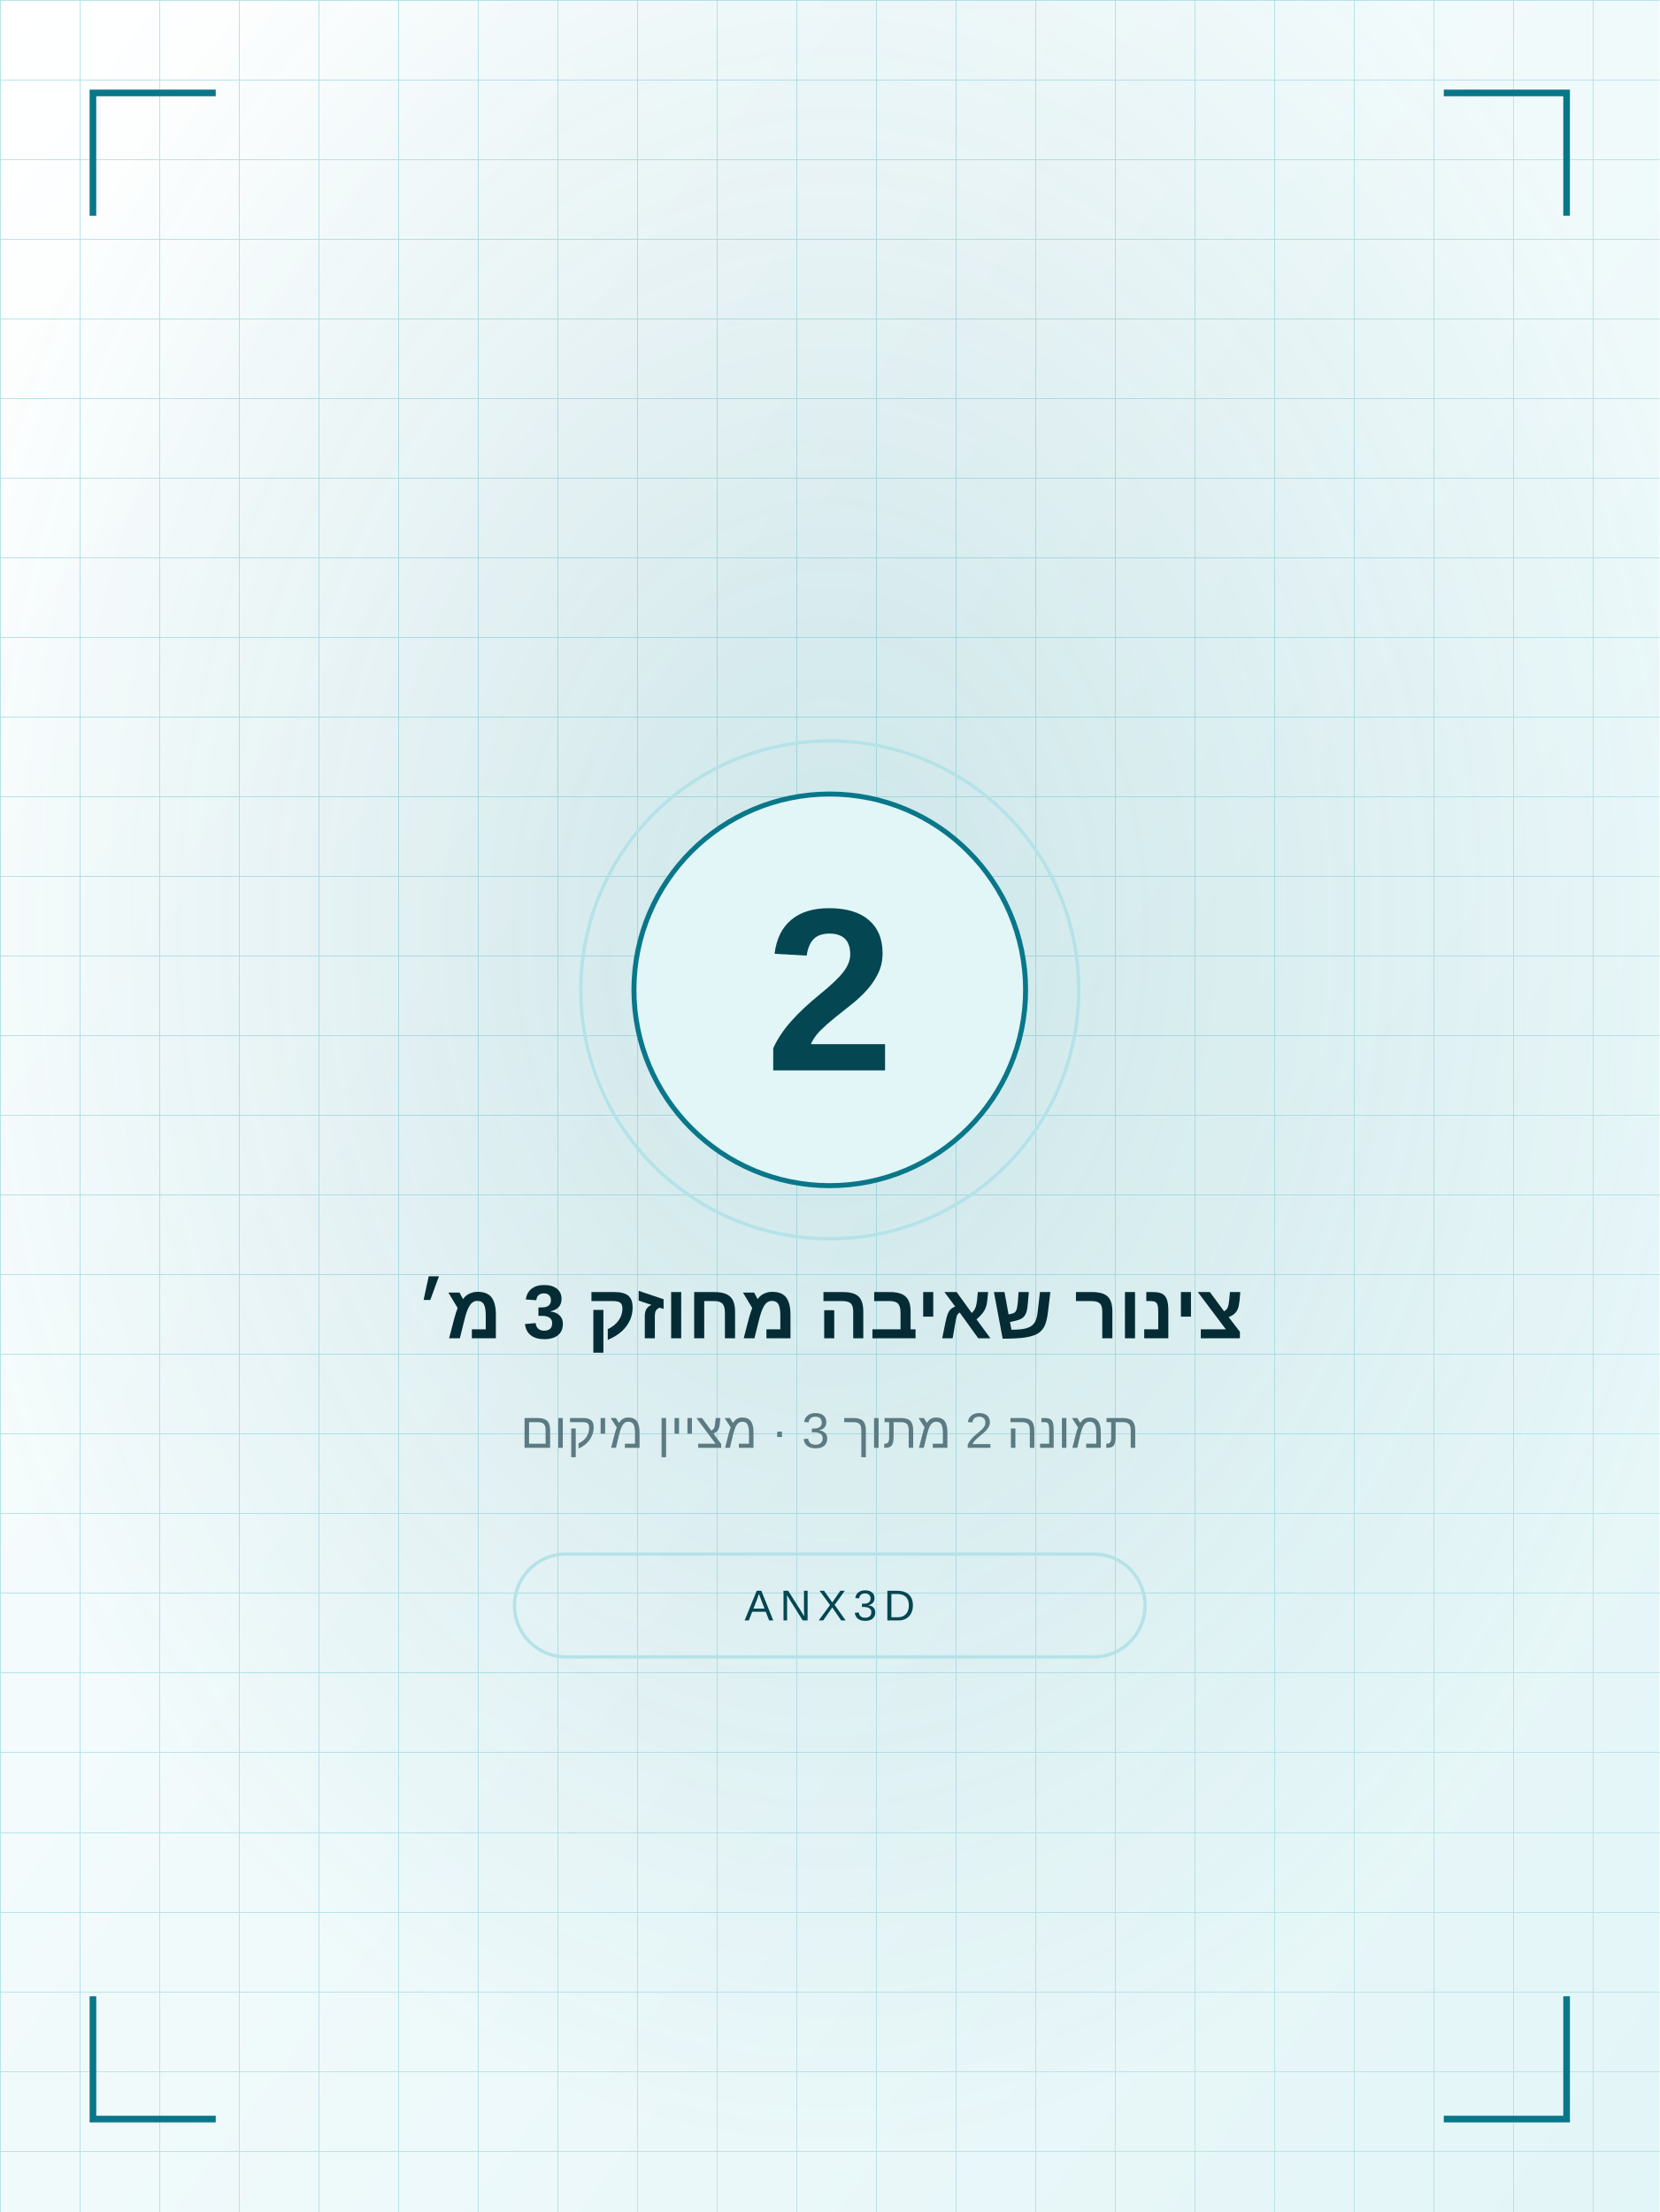
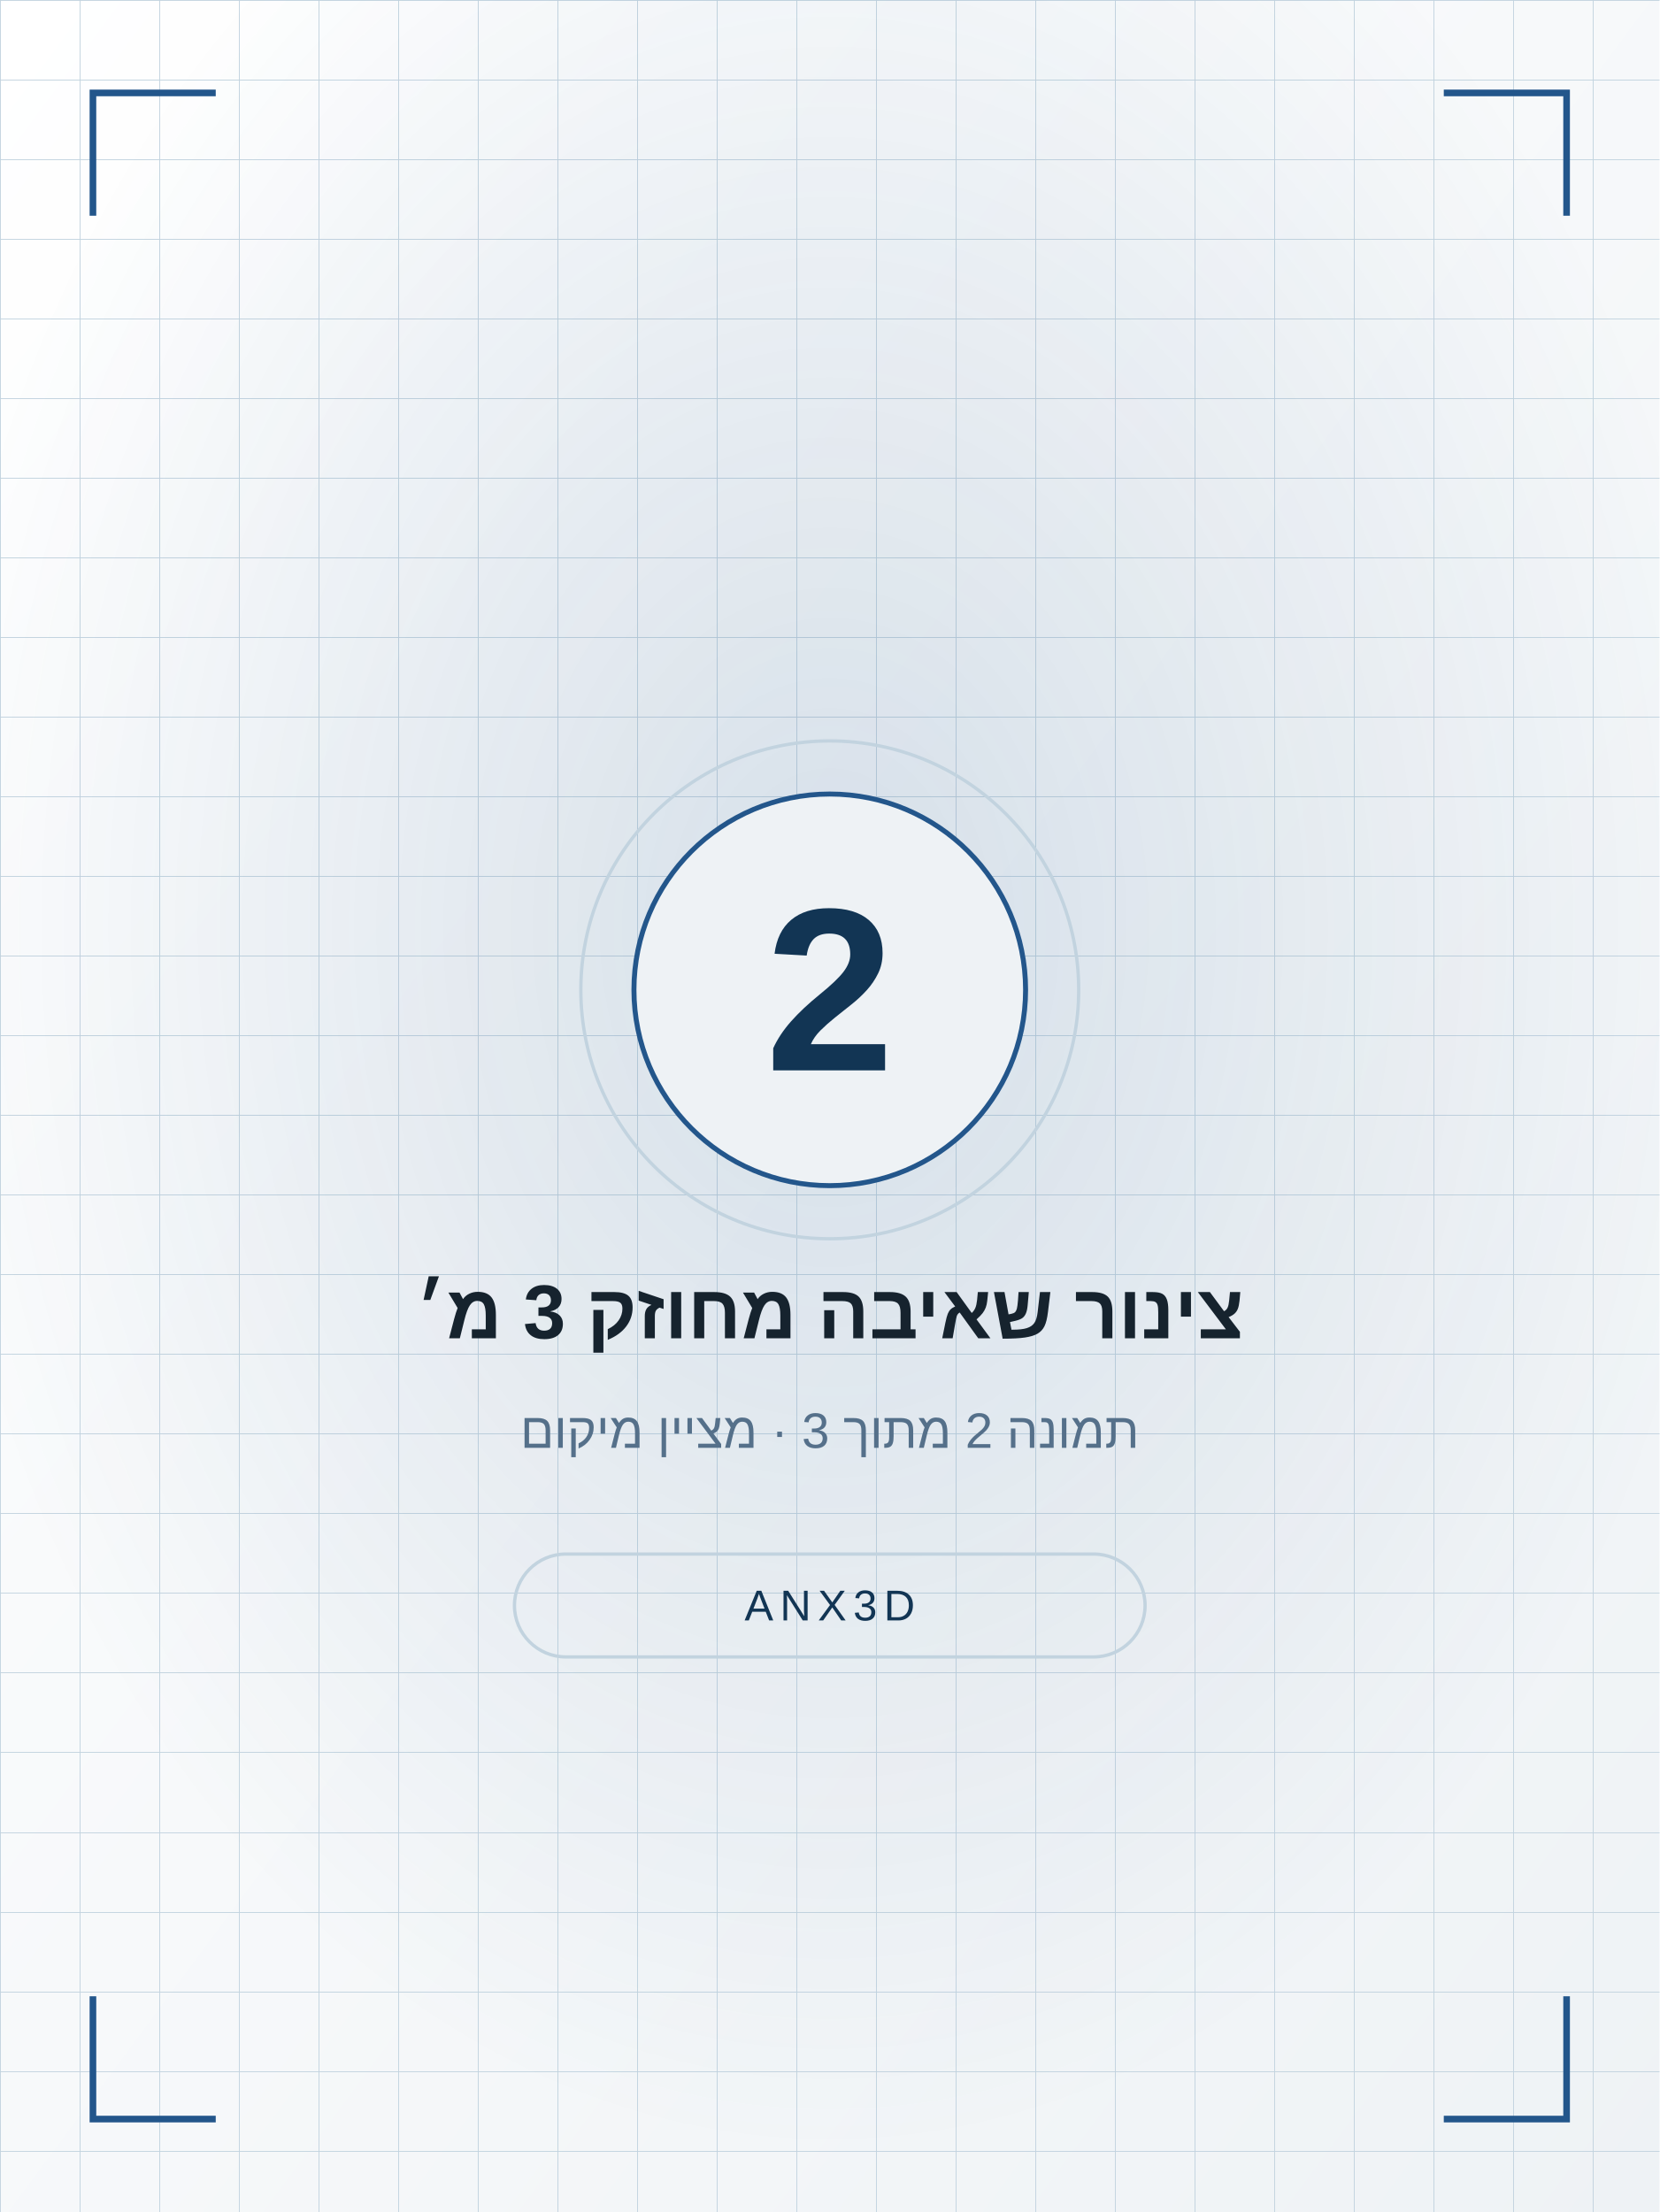
<svg xmlns="http://www.w3.org/2000/svg" width="1000" height="1333" viewBox="0 0 1000 1333" role="img" aria-label="צינור שאיבה מחוזק 3 מ׳ — תמונה 2 מתוך 3 (מציין מיקום)">
  <defs>
    <linearGradient id="bg" x1="0" y1="0" x2="1" y2="1">
      <stop offset="0%" stop-color="#ffffff" />
-       <stop offset="100%" stop-color="#e2f5f7" />
+       <stop offset="100%" stop-color="#eef2f5" />
    </linearGradient>
    <pattern id="grid" width="48" height="48" patternUnits="userSpaceOnUse">
-       <path d="M48 0H0V48" fill="none" stroke="#b4e2e8" stroke-width="1" />
+       <path d="M48 0H0V48" fill="none" stroke="#c2d3df" stroke-width="1" />
    </pattern>
    <radialGradient id="glow" cx="50%" cy="42%" r="55%">
-       <stop offset="0%" stop-color="#097789" stop-opacity="0.16" />
-       <stop offset="100%" stop-color="#097789" stop-opacity="0" />
+       <stop offset="0%" stop-color="#23568b" stop-opacity="0.16" />
+       <stop offset="100%" stop-color="#23568b" stop-opacity="0" />
    </radialGradient>
  </defs>
  <rect width="1000" height="1333" fill="url(#bg)" />
  <rect width="1000" height="1333" fill="url(#grid)" />
  <rect width="1000" height="1333" fill="url(#glow)" />
-   <path d="M56 128V56h72" fill="none" stroke="#097789" stroke-width="4" stroke-linecap="square" />
-   <path d="M872 56h72v72" fill="none" stroke="#097789" stroke-width="4" stroke-linecap="square" />
-   <path d="M944 1205v72h-72" fill="none" stroke="#097789" stroke-width="4" stroke-linecap="square" />
-   <path d="M128 1277H56v-72" fill="none" stroke="#097789" stroke-width="4" stroke-linecap="square" />
-   <circle cx="500" cy="596.5" r="150" fill="none" stroke="#b4e2e8" stroke-width="2" />
-   <circle cx="500" cy="596.5" r="118" fill="#e2f5f7" stroke="#097789" stroke-width="3" />
-   <text x="500" y="596.5" text-anchor="middle" dominant-baseline="central" font-family="Heebo, Arial, sans-serif" font-size="140" font-weight="700" fill="#044652">2</text>
-   <text x="500" y="806.5" text-anchor="middle" direction="rtl" font-family="Heebo, Arial, sans-serif" font-size="46" font-weight="700" fill="#052c34">צינור שאיבה מחוזק 3 מ׳</text>
-   <text x="500" y="872.5" text-anchor="middle" direction="rtl" font-family="Heebo, Arial, sans-serif" font-size="30" fill="#5b7a82">תמונה 2 מתוך 3 · מציין מיקום</text>
-   <rect x="310" y="936.5" width="380" height="62" rx="31" fill="none" stroke="#b4e2e8" stroke-width="2" />
-   <text x="500" y="967.5" text-anchor="middle" dominant-baseline="central" font-family="Heebo, Arial, sans-serif" font-size="26" letter-spacing="4" fill="#044652">ANX3D</text>
+   <path d="M56 128V56h72" fill="none" stroke="#23568b" stroke-width="4" stroke-linecap="square" />
+   <path d="M872 56h72v72" fill="none" stroke="#23568b" stroke-width="4" stroke-linecap="square" />
+   <path d="M944 1205v72h-72" fill="none" stroke="#23568b" stroke-width="4" stroke-linecap="square" />
+   <path d="M128 1277H56v-72" fill="none" stroke="#23568b" stroke-width="4" stroke-linecap="square" />
+   <circle cx="500" cy="596.5" r="150" fill="none" stroke="#c2d3df" stroke-width="2" />
+   <circle cx="500" cy="596.5" r="118" fill="#eef2f5" stroke="#23568b" stroke-width="3" />
+   <text x="500" y="596.5" text-anchor="middle" dominant-baseline="central" font-family="Heebo, Arial, sans-serif" font-size="140" font-weight="700" fill="#123554">2</text>
+   <text x="500" y="806.5" text-anchor="middle" direction="rtl" font-family="Heebo, Arial, sans-serif" font-size="46" font-weight="700" fill="#16232e">צינור שאיבה מחוזק 3 מ׳</text>
+   <text x="500" y="872.5" text-anchor="middle" direction="rtl" font-family="Heebo, Arial, sans-serif" font-size="30" fill="#55708a">תמונה 2 מתוך 3 · מציין מיקום</text>
+   <rect x="310" y="936.5" width="380" height="62" rx="31" fill="none" stroke="#c2d3df" stroke-width="2" />
+   <text x="500" y="967.5" text-anchor="middle" dominant-baseline="central" font-family="Heebo, Arial, sans-serif" font-size="26" letter-spacing="4" fill="#123554">ANX3D</text>
</svg>
